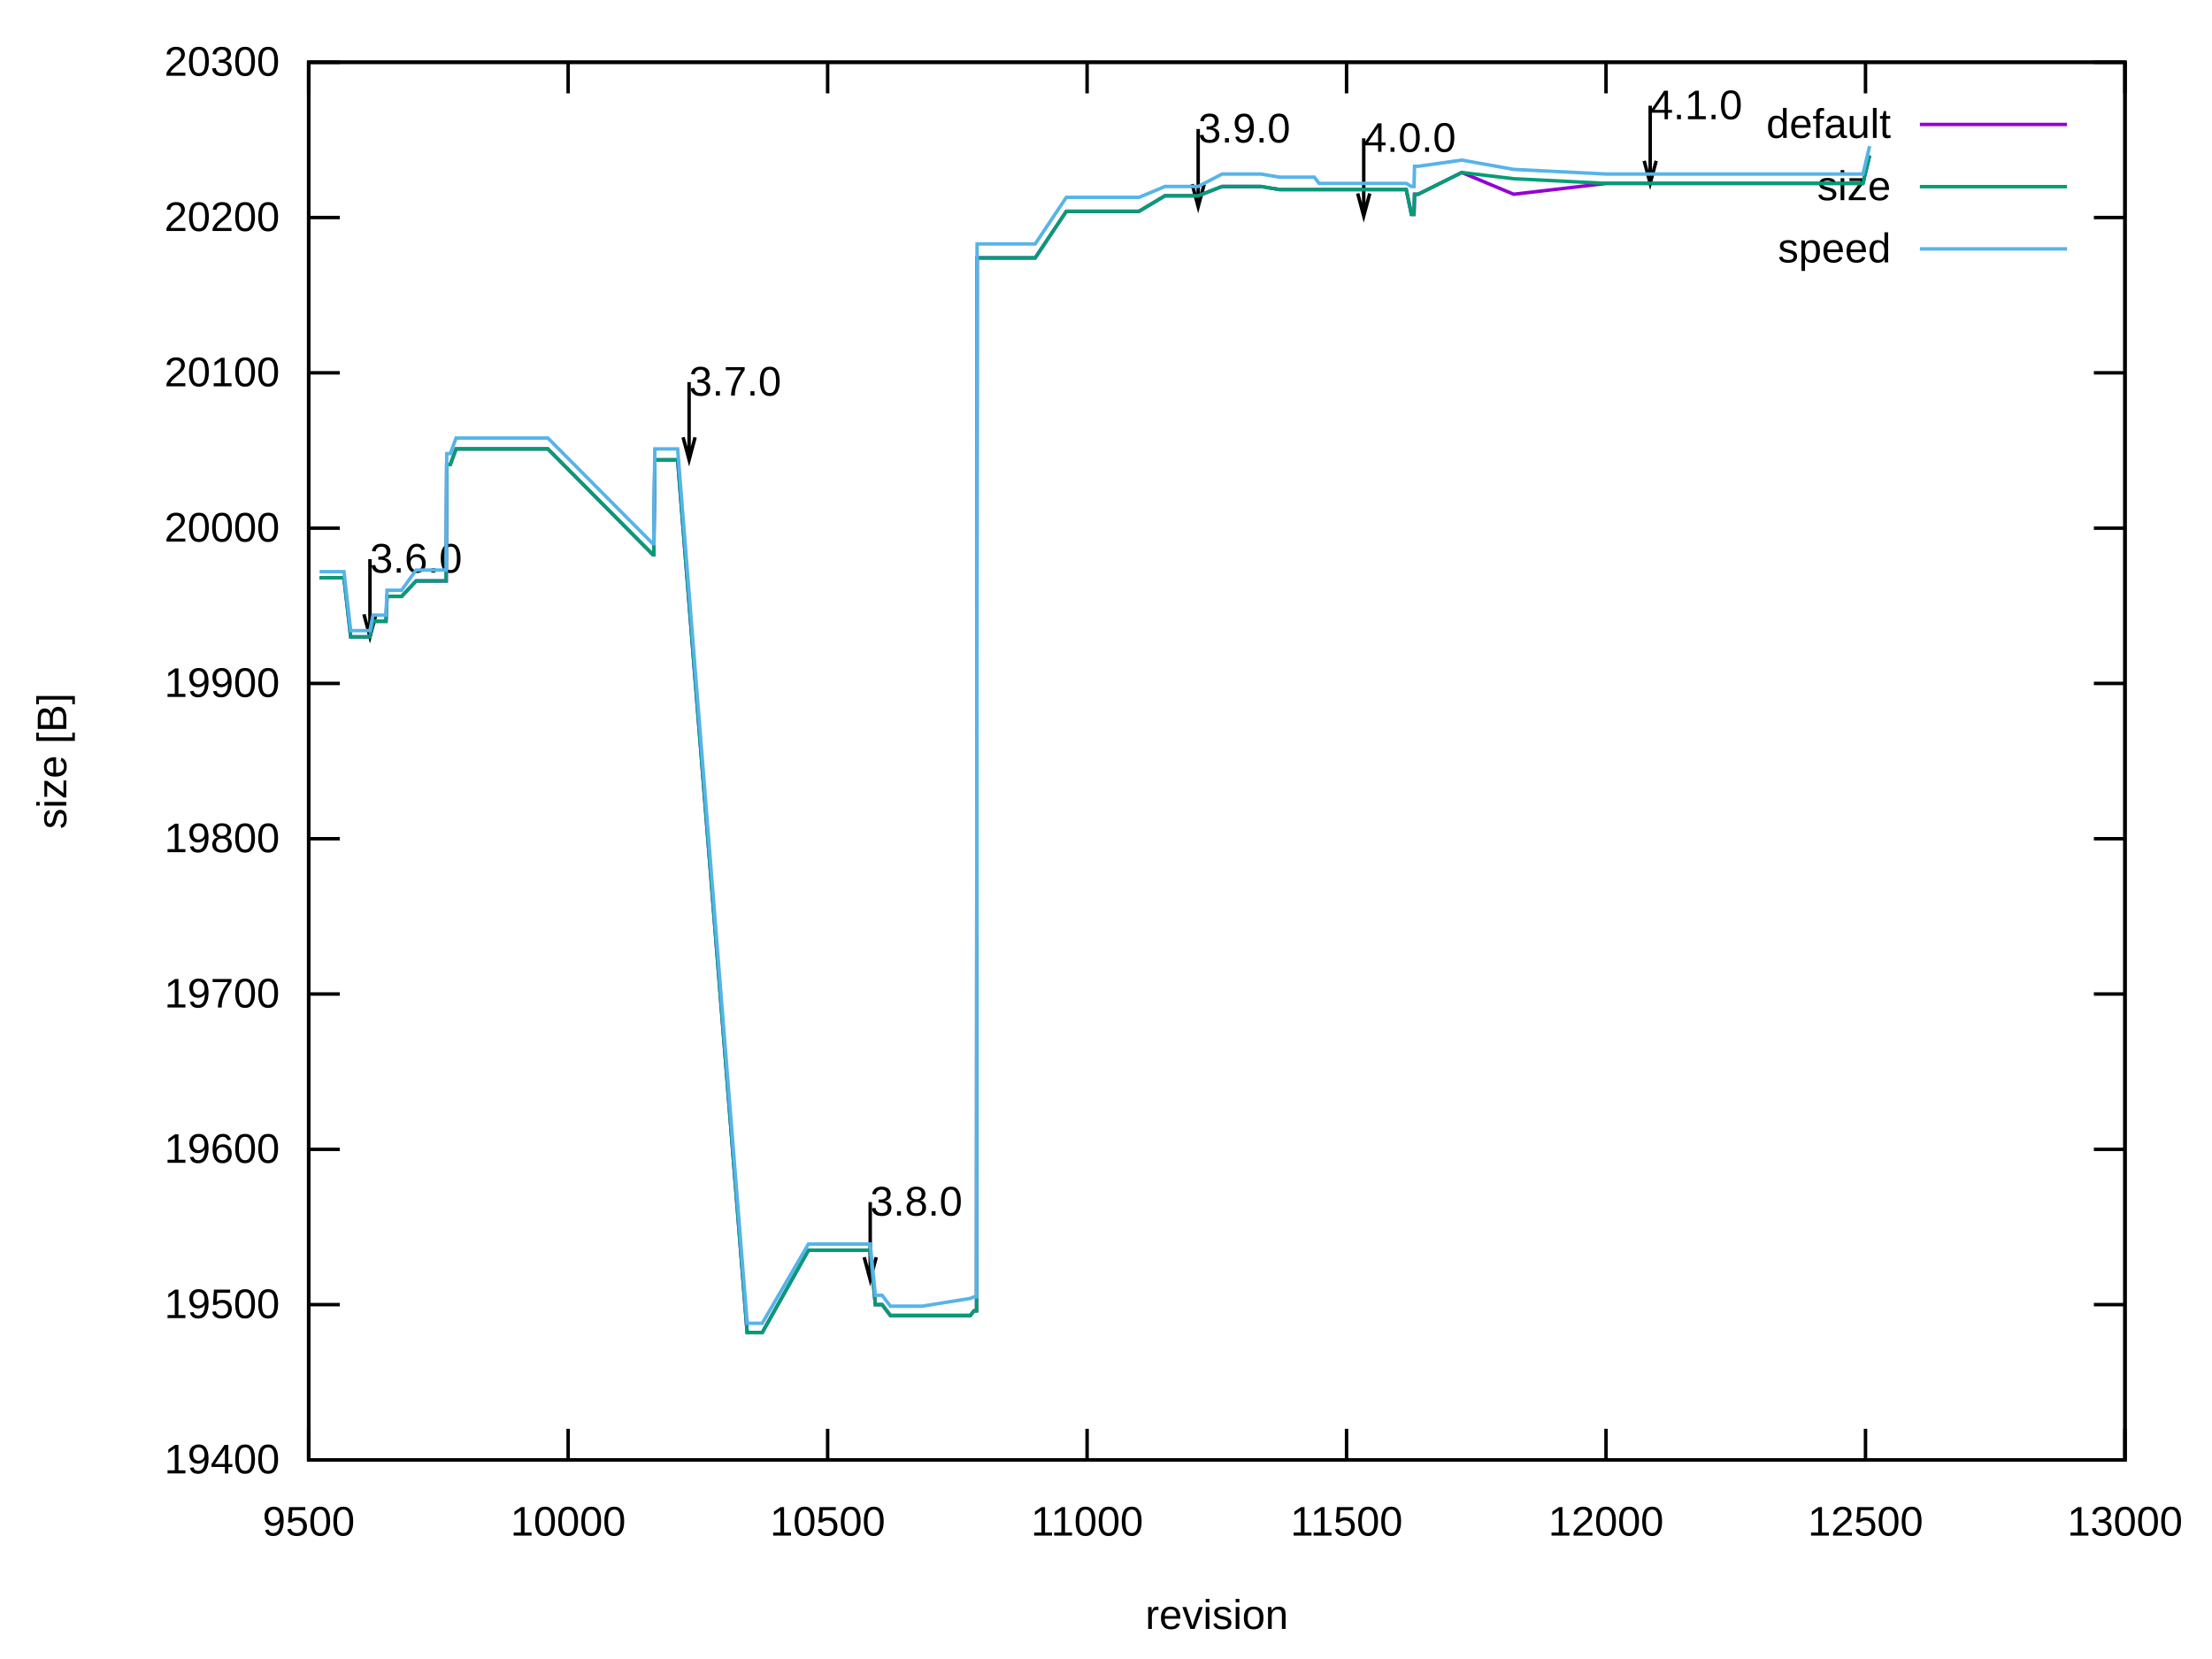
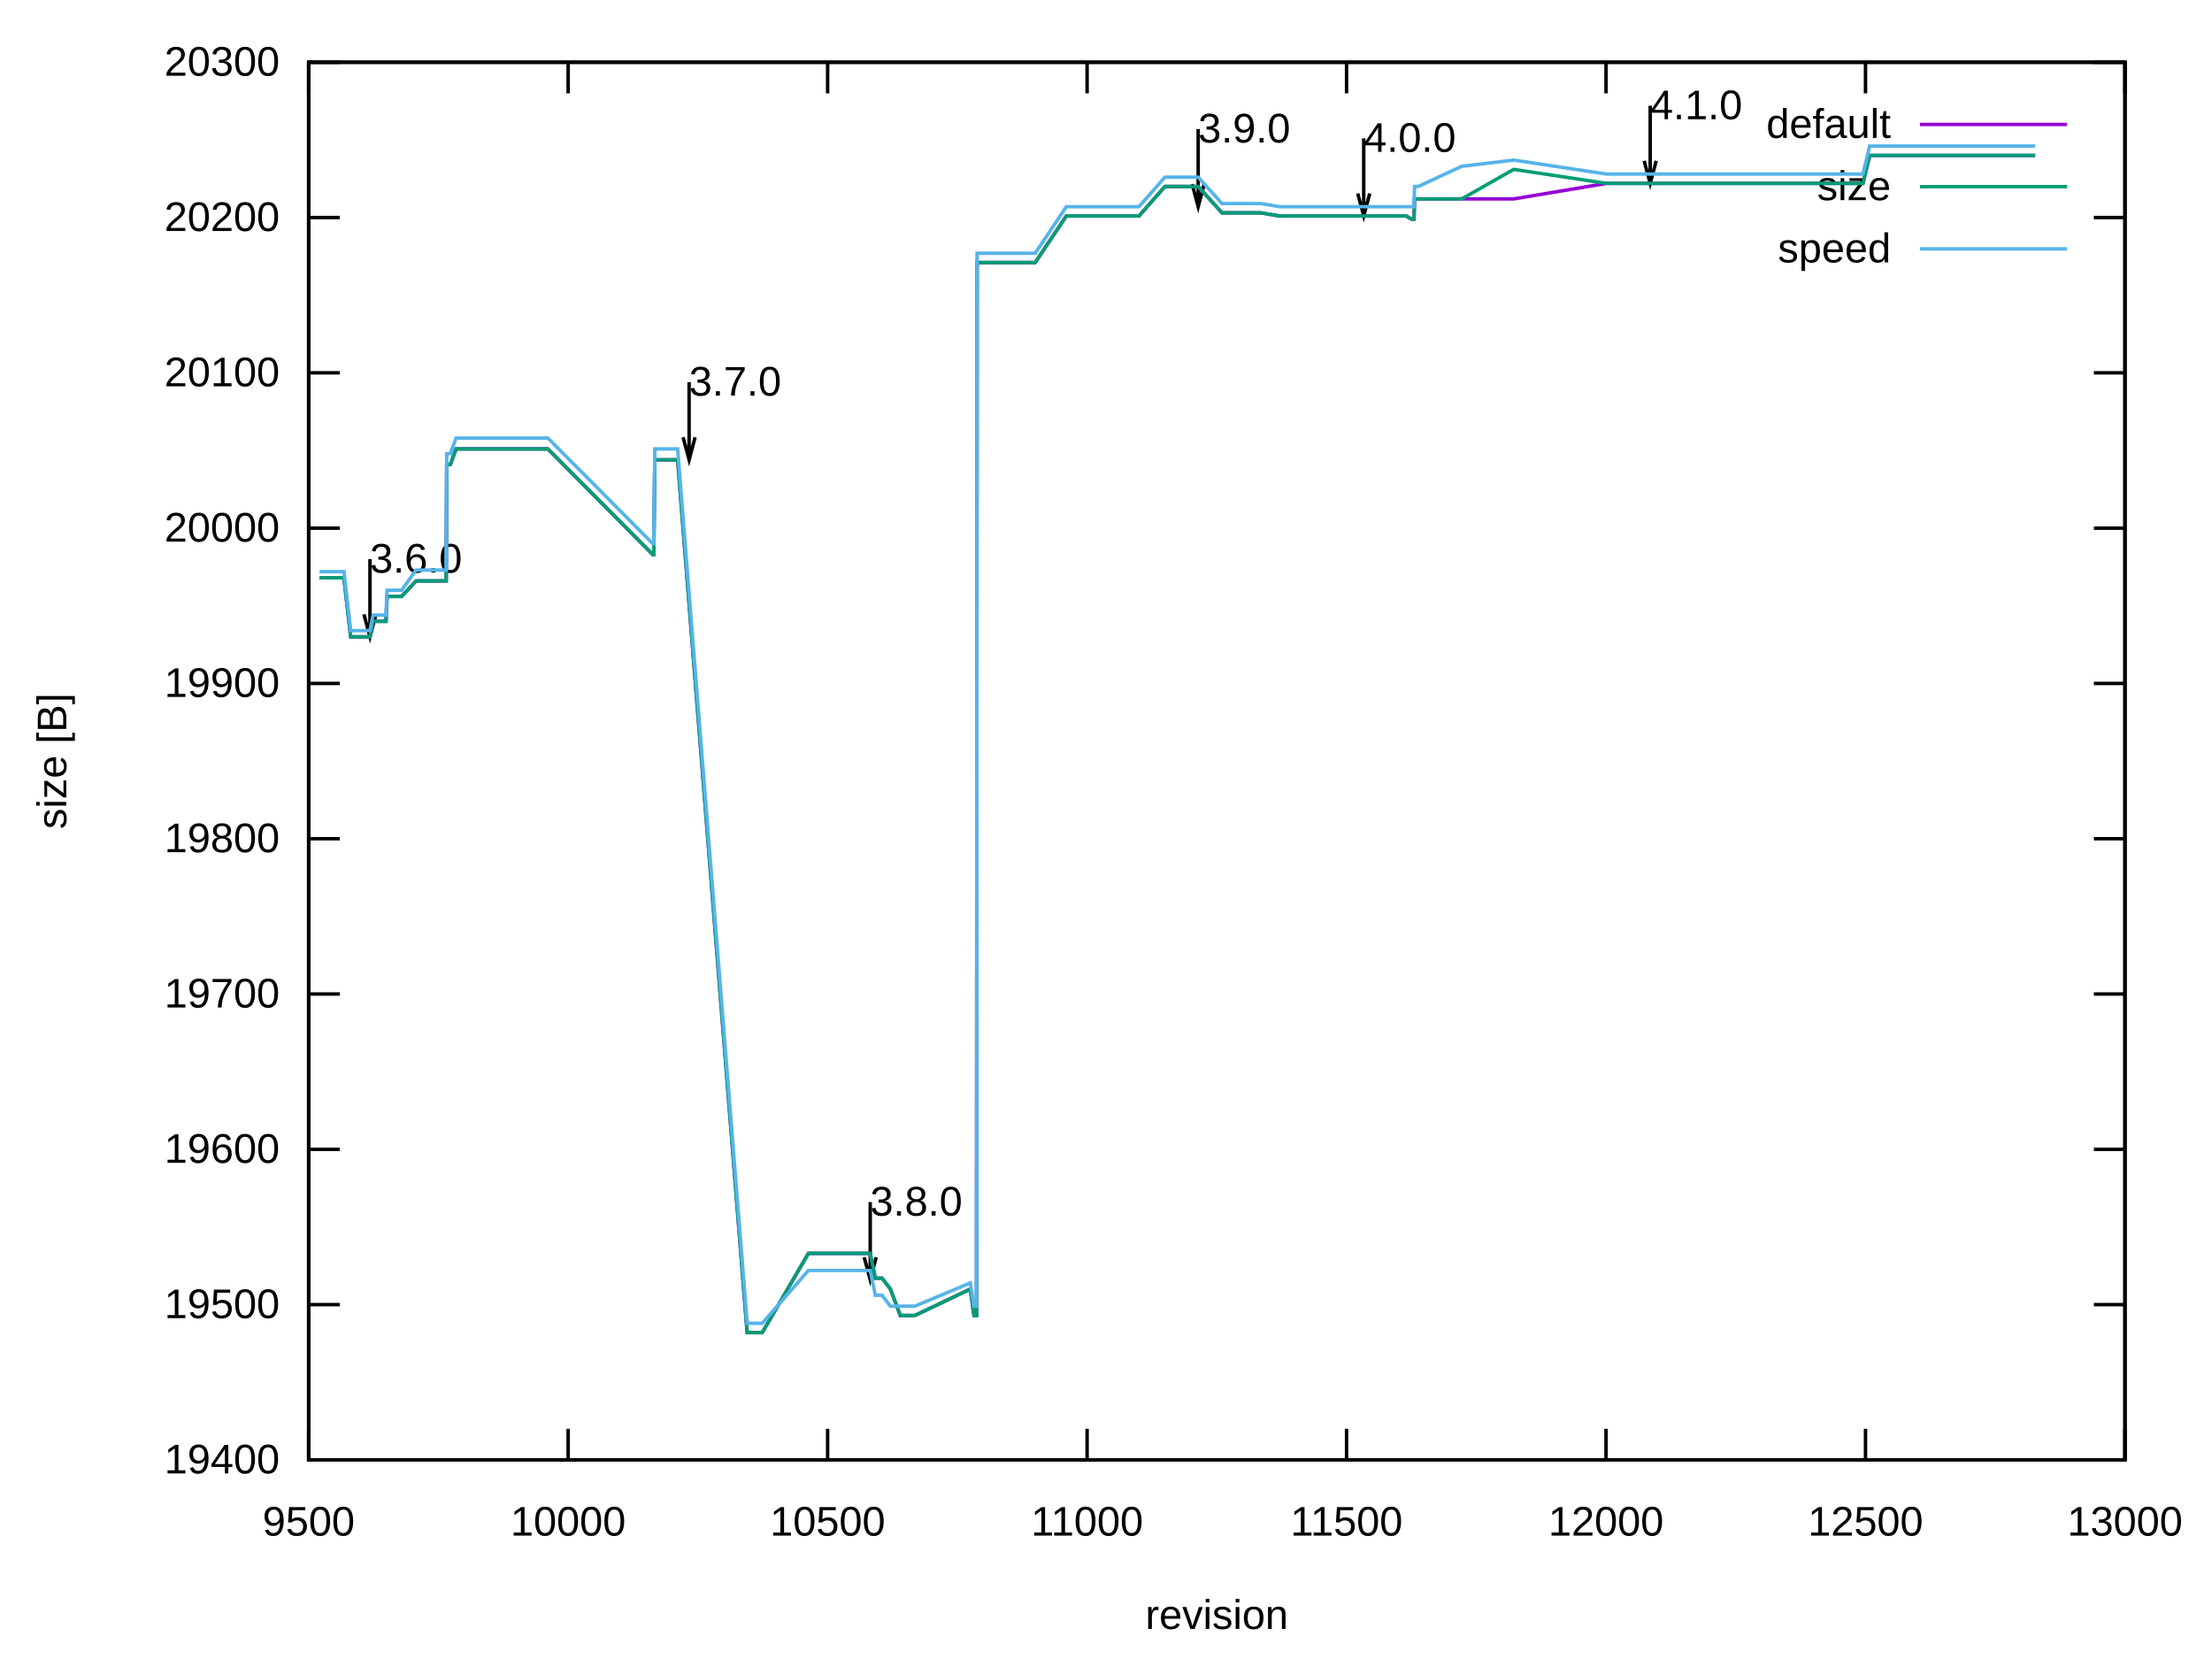
<svg xmlns="http://www.w3.org/2000/svg" xmlns:xlink="http://www.w3.org/1999/xlink" width="640" height="480" viewBox="0 0 640 480">
  <g id="gnuplot_canvas">
    <rect x="0" y="0" width="640" height="480" fill="none" />
    <defs>
      <circle id="gpDot" r="0.5" stroke-width="0.5" stroke="currentColor" />
      <path id="gpPt0" stroke-width="0.222" stroke="currentColor" d="M-1,0 h2 M0,-1 v2" />
      <path id="gpPt1" stroke-width="0.222" stroke="currentColor" d="M-1,-1 L1,1 M1,-1 L-1,1" />
      <path id="gpPt2" stroke-width="0.222" stroke="currentColor" d="M-1,0 L1,0 M0,-1 L0,1 M-1,-1 L1,1 M-1,1 L1,-1" />
      <rect id="gpPt3" stroke-width="0.222" stroke="currentColor" x="-1" y="-1" width="2" height="2" />
      <rect id="gpPt4" stroke-width="0.222" stroke="currentColor" fill="currentColor" x="-1" y="-1" width="2" height="2" />
      <circle id="gpPt5" stroke-width="0.222" stroke="currentColor" cx="0" cy="0" r="1" />
      <use xlink:href="#gpPt5" id="gpPt6" fill="currentColor" stroke="none" />
      <path id="gpPt7" stroke-width="0.222" stroke="currentColor" d="M0,-1.33 L-1.33,0.67 L1.33,0.67 z" />
      <use xlink:href="#gpPt7" id="gpPt8" fill="currentColor" stroke="none" />
      <use xlink:href="#gpPt7" id="gpPt9" stroke="currentColor" transform="rotate(180)" />
      <use xlink:href="#gpPt9" id="gpPt10" fill="currentColor" stroke="none" />
      <use xlink:href="#gpPt3" id="gpPt11" stroke="currentColor" transform="rotate(45)" />
      <use xlink:href="#gpPt11" id="gpPt12" fill="currentColor" stroke="none" />
      <path id="gpPt13" stroke-width="0.222" stroke="currentColor" d="M0,1.330 L1.265,0.411 L0.782,-1.067 L-0.782,-1.076 L-1.265,0.411 z" />
      <use xlink:href="#gpPt13" id="gpPt14" fill="currentColor" stroke="none" />
      <filter id="textbox" filterUnits="objectBoundingBox" x="0" y="0" height="1" width="1">
        <feFlood flood-color="white" flood-opacity="1" result="bgnd" />
        <feComposite in="SourceGraphic" in2="bgnd" operator="atop" />
      </filter>
      <filter id="greybox" filterUnits="objectBoundingBox" x="0" y="0" height="1" width="1">
        <feFlood flood-color="lightgrey" flood-opacity="1" result="grey" />
        <feComposite in="SourceGraphic" in2="grey" operator="atop" />
      </filter>
    </defs>
    <g fill="none" color="white" stroke="currentColor" stroke-width="1.00" stroke-linecap="butt" stroke-linejoin="miter">
</g>
    <g fill="none" color="black" stroke="currentColor" stroke-width="1.00" stroke-linecap="butt" stroke-linejoin="miter">
      <path stroke="black" d="M89.31,422.40 L98.31,422.40 M614.82,422.40 L605.82,422.40  " />
      <g transform="translate(80.92,426.30)" stroke="none" fill="black" font-family="Arial" font-size="12.00" text-anchor="end">
        <text>
          <tspan font-family="Arial"> 19400</tspan>
        </text>
      </g>
    </g>
    <g fill="none" color="black" stroke="currentColor" stroke-width="1.00" stroke-linecap="butt" stroke-linejoin="miter">
      <path stroke="black" d="M89.31,377.47 L98.31,377.47 M614.82,377.47 L605.82,377.47  " />
      <g transform="translate(80.92,381.37)" stroke="none" fill="black" font-family="Arial" font-size="12.00" text-anchor="end">
        <text>
          <tspan font-family="Arial"> 19500</tspan>
        </text>
      </g>
    </g>
    <g fill="none" color="black" stroke="currentColor" stroke-width="1.00" stroke-linecap="butt" stroke-linejoin="miter">
      <path stroke="black" d="M89.31,332.54 L98.31,332.54 M614.82,332.54 L605.82,332.54  " />
      <g transform="translate(80.92,336.44)" stroke="none" fill="black" font-family="Arial" font-size="12.00" text-anchor="end">
        <text>
          <tspan font-family="Arial"> 19600</tspan>
        </text>
      </g>
    </g>
    <g fill="none" color="black" stroke="currentColor" stroke-width="1.00" stroke-linecap="butt" stroke-linejoin="miter">
      <path stroke="black" d="M89.31,287.60 L98.31,287.60 M614.82,287.60 L605.82,287.60  " />
      <g transform="translate(80.92,291.50)" stroke="none" fill="black" font-family="Arial" font-size="12.00" text-anchor="end">
        <text>
          <tspan font-family="Arial"> 19700</tspan>
        </text>
      </g>
    </g>
    <g fill="none" color="black" stroke="currentColor" stroke-width="1.00" stroke-linecap="butt" stroke-linejoin="miter">
      <path stroke="black" d="M89.31,242.67 L98.31,242.67 M614.82,242.67 L605.82,242.67  " />
      <g transform="translate(80.92,246.57)" stroke="none" fill="black" font-family="Arial" font-size="12.00" text-anchor="end">
        <text>
          <tspan font-family="Arial"> 19800</tspan>
        </text>
      </g>
    </g>
    <g fill="none" color="black" stroke="currentColor" stroke-width="1.00" stroke-linecap="butt" stroke-linejoin="miter">
      <path stroke="black" d="M89.31,197.74 L98.31,197.74 M614.82,197.74 L605.82,197.74  " />
      <g transform="translate(80.92,201.64)" stroke="none" fill="black" font-family="Arial" font-size="12.00" text-anchor="end">
        <text>
          <tspan font-family="Arial"> 19900</tspan>
        </text>
      </g>
    </g>
    <g fill="none" color="black" stroke="currentColor" stroke-width="1.00" stroke-linecap="butt" stroke-linejoin="miter">
      <path stroke="black" d="M89.31,152.81 L98.31,152.81 M614.82,152.81 L605.82,152.81  " />
      <g transform="translate(80.92,156.71)" stroke="none" fill="black" font-family="Arial" font-size="12.00" text-anchor="end">
        <text>
          <tspan font-family="Arial"> 20000</tspan>
        </text>
      </g>
    </g>
    <g fill="none" color="black" stroke="currentColor" stroke-width="1.00" stroke-linecap="butt" stroke-linejoin="miter">
      <path stroke="black" d="M89.31,107.87 L98.31,107.87 M614.82,107.87 L605.82,107.87  " />
      <g transform="translate(80.92,111.77)" stroke="none" fill="black" font-family="Arial" font-size="12.00" text-anchor="end">
        <text>
          <tspan font-family="Arial"> 20100</tspan>
        </text>
      </g>
    </g>
    <g fill="none" color="black" stroke="currentColor" stroke-width="1.00" stroke-linecap="butt" stroke-linejoin="miter">
      <path stroke="black" d="M89.31,62.94 L98.31,62.94 M614.82,62.94 L605.82,62.94  " />
      <g transform="translate(80.92,66.84)" stroke="none" fill="black" font-family="Arial" font-size="12.00" text-anchor="end">
        <text>
          <tspan font-family="Arial"> 20200</tspan>
        </text>
      </g>
    </g>
    <g fill="none" color="black" stroke="currentColor" stroke-width="1.00" stroke-linecap="butt" stroke-linejoin="miter">
      <path stroke="black" d="M89.31,18.01 L98.31,18.01 M614.82,18.01 L605.82,18.01  " />
      <g transform="translate(80.92,21.91)" stroke="none" fill="black" font-family="Arial" font-size="12.00" text-anchor="end">
        <text>
          <tspan font-family="Arial"> 20300</tspan>
        </text>
      </g>
    </g>
    <g fill="none" color="black" stroke="currentColor" stroke-width="1.00" stroke-linecap="butt" stroke-linejoin="miter">
      <path stroke="black" d="M89.31,422.40 L89.31,413.40 M89.31,18.01 L89.31,27.01  " />
      <g transform="translate(89.31,444.30)" stroke="none" fill="black" font-family="Arial" font-size="12.00" text-anchor="middle">
        <text>
          <tspan font-family="Arial"> 9500</tspan>
        </text>
      </g>
    </g>
    <g fill="none" color="black" stroke="currentColor" stroke-width="1.00" stroke-linecap="butt" stroke-linejoin="miter">
      <path stroke="black" d="M164.38,422.40 L164.38,413.40 M164.38,18.01 L164.38,27.01  " />
      <g transform="translate(164.38,444.30)" stroke="none" fill="black" font-family="Arial" font-size="12.00" text-anchor="middle">
        <text>
          <tspan font-family="Arial"> 10000</tspan>
        </text>
      </g>
    </g>
    <g fill="none" color="black" stroke="currentColor" stroke-width="1.00" stroke-linecap="butt" stroke-linejoin="miter">
      <path stroke="black" d="M239.46,422.40 L239.46,413.40 M239.46,18.01 L239.46,27.01  " />
      <g transform="translate(239.46,444.30)" stroke="none" fill="black" font-family="Arial" font-size="12.00" text-anchor="middle">
        <text>
          <tspan font-family="Arial"> 10500</tspan>
        </text>
      </g>
    </g>
    <g fill="none" color="black" stroke="currentColor" stroke-width="1.00" stroke-linecap="butt" stroke-linejoin="miter">
      <path stroke="black" d="M314.53,422.40 L314.53,413.40 M314.53,18.01 L314.53,27.01  " />
      <g transform="translate(314.53,444.30)" stroke="none" fill="black" font-family="Arial" font-size="12.00" text-anchor="middle">
        <text>
          <tspan font-family="Arial"> 11000</tspan>
        </text>
      </g>
    </g>
    <g fill="none" color="black" stroke="currentColor" stroke-width="1.00" stroke-linecap="butt" stroke-linejoin="miter">
      <path stroke="black" d="M389.60,422.40 L389.60,413.40 M389.60,18.01 L389.60,27.01  " />
      <g transform="translate(389.60,444.30)" stroke="none" fill="black" font-family="Arial" font-size="12.00" text-anchor="middle">
        <text>
          <tspan font-family="Arial"> 11500</tspan>
        </text>
      </g>
    </g>
    <g fill="none" color="black" stroke="currentColor" stroke-width="1.00" stroke-linecap="butt" stroke-linejoin="miter">
      <path stroke="black" d="M464.67,422.40 L464.67,413.40 M464.67,18.01 L464.67,27.01  " />
      <g transform="translate(464.67,444.30)" stroke="none" fill="black" font-family="Arial" font-size="12.00" text-anchor="middle">
        <text>
          <tspan font-family="Arial"> 12000</tspan>
        </text>
      </g>
    </g>
    <g fill="none" color="black" stroke="currentColor" stroke-width="1.00" stroke-linecap="butt" stroke-linejoin="miter">
      <path stroke="black" d="M539.75,422.40 L539.75,413.40 M539.75,18.01 L539.75,27.01  " />
      <g transform="translate(539.75,444.30)" stroke="none" fill="black" font-family="Arial" font-size="12.00" text-anchor="middle">
        <text>
          <tspan font-family="Arial"> 12500</tspan>
        </text>
      </g>
    </g>
    <g fill="none" color="black" stroke="currentColor" stroke-width="1.00" stroke-linecap="butt" stroke-linejoin="miter">
      <path stroke="black" d="M614.82,422.40 L614.82,413.40 M614.82,18.01 L614.82,27.01  " />
      <g transform="translate(614.82,444.30)" stroke="none" fill="black" font-family="Arial" font-size="12.00" text-anchor="middle">
        <text>
          <tspan font-family="Arial"> 13000</tspan>
        </text>
      </g>
    </g>
    <g fill="none" color="black" stroke="currentColor" stroke-width="1.00" stroke-linecap="butt" stroke-linejoin="miter">
</g>
    <g fill="none" color="black" stroke="currentColor" stroke-width="1.00" stroke-linecap="butt" stroke-linejoin="miter">
      <path stroke="black" d="M89.31,18.01 L89.31,422.40 L614.82,422.40 L614.82,18.01 L89.31,18.01 Z  " />
      <g transform="translate(107.03,165.69)" stroke="none" fill="black" font-family="Arial" font-size="12.00" text-anchor="start">
        <text>
          <tspan font-family="Arial">3.6.0</tspan>
        </text>
      </g>
      <g transform="translate(199.37,114.47)" stroke="none" fill="black" font-family="Arial" font-size="12.00" text-anchor="start">
        <text>
          <tspan font-family="Arial">3.7.0</tspan>
        </text>
      </g>
      <g transform="translate(251.77,351.71)" stroke="none" fill="black" font-family="Arial" font-size="12.00" text-anchor="start">
        <text>
          <tspan font-family="Arial">3.8.0</tspan>
        </text>
      </g>
      <g transform="translate(346.66,41.23)" stroke="none" fill="black" font-family="Arial" font-size="12.00" text-anchor="start">
        <text>
          <tspan font-family="Arial">3.9.0</tspan>
        </text>
      </g>
      <g transform="translate(394.56,43.93)" stroke="none" fill="black" font-family="Arial" font-size="12.00" text-anchor="start">
        <text>
          <tspan font-family="Arial">4.0.0</tspan>
        </text>
      </g>
      <g transform="translate(477.44,34.49)" stroke="none" fill="black" font-family="Arial" font-size="12.00" text-anchor="start">
        <text>
          <tspan font-family="Arial">4.1.0</tspan>
        </text>
      </g>
      <path stroke="black" d="M105.30,177.74 L107.04,184.25 L108.78,177.74 M107.04,161.78 L107.04,184.25 M197.64,126.52 L199.38,133.03 L201.12,126.52   M199.38,110.56 L199.38,133.03 M250.04,363.76 L251.78,370.27 L253.52,363.76 M251.78,347.80 L251.78,370.27 M344.93,53.28   L346.67,59.79 L348.41,53.28 M346.67,37.32 L346.67,59.79 M392.83,55.98 L394.57,62.48 L396.31,55.98 M394.57,40.02   L394.57,62.48 M475.71,46.54 L477.45,53.05 L479.19,46.54 M477.45,30.58 L477.45,53.05  " />
    </g>
    <g fill="none" color="black" stroke="currentColor" stroke-width="1.00" stroke-linecap="butt" stroke-linejoin="miter">
      <g transform="translate(19.18,220.21) rotate(270)" stroke="none" fill="black" font-family="Arial" font-size="12.00" text-anchor="middle">
        <text>
          <tspan font-family="Arial">size [B]</tspan>
        </text>
      </g>
    </g>
    <g fill="none" color="black" stroke="currentColor" stroke-width="1.00" stroke-linecap="butt" stroke-linejoin="miter">
      <g transform="translate(352.06,471.30)" stroke="none" fill="black" font-family="Arial" font-size="12.00" text-anchor="middle">
        <text>
          <tspan font-family="Arial">revision</tspan>
        </text>
      </g>
    </g>
    <g fill="none" color="black" stroke="currentColor" stroke-width="1.00" stroke-linecap="butt" stroke-linejoin="miter">
</g>
    <g id="gnuplot_plot_1">
      <g fill="none" color="black" stroke="currentColor" stroke-width="1.00" stroke-linecap="butt" stroke-linejoin="miter">
        <g transform="translate(547.09,39.91)" stroke="none" fill="black" font-family="Arial" font-size="12.00" text-anchor="end">
          <text>
            <tspan font-family="Arial">default</tspan>
          </text>
        </g>
      </g>
      <g fill="none" color="black" stroke="currentColor" stroke-width="1.00" stroke-linecap="butt" stroke-linejoin="miter">
-         <path stroke="rgb(148,   0, 211)" d="M555.48,36.01 L598.04,36.01 M92.46,167.18 L95.32,167.18 L96.82,167.18 L99.52,167.18 L101.47,184.26 L102.67,184.26   L103.72,184.26 L104.47,184.26 L104.62,184.26 L104.78,184.26 L104.93,184.26 L107.03,184.26 L107.93,179.77 L109.13,179.77   L109.58,179.77 L109.73,179.77 L109.88,179.77 L110.03,179.77 L110.33,179.77 L111.08,179.77 L111.23,179.77 L111.68,179.77   L111.98,172.58 L112.28,172.58 L112.43,172.58 L113.18,172.58 L113.63,172.58 L113.93,172.58 L114.08,172.58 L114.23,172.58   L116.19,172.58 L120.39,168.08 L123.84,168.08 L125.34,168.08 L126.40,168.08 L127.00,168.08 L128.50,168.08 L128.95,168.08   L129.10,168.08 L129.25,134.38 L129.40,134.38 L130.30,134.38 L131.95,129.89 L132.85,129.89 L133.00,129.89 L133.30,129.89   L133.90,129.89 L134.80,129.89 L135.40,129.89 L135.55,129.89 L136.61,129.89 L137.06,129.89 L137.21,129.89 L137.36,129.89   L138.86,129.89 L139.16,129.89 L139.76,129.89 L146.22,129.89 L156.73,129.89 L157.33,129.89 L157.63,129.89 L157.78,129.89   L158.53,129.89 L188.86,160.45 L189.16,160.45 L189.46,133.04 L190.51,133.04 L191.56,133.04 L191.71,133.04 L192.16,133.04   L193.21,133.04 L195.76,133.04 L196.06,133.04 L216.18,385.56 L216.78,385.56 L216.93,385.56 L219.34,385.56 L219.49,385.56   L220.54,385.56 L233.90,361.74 L238.70,361.74 L240.96,361.74 L245.46,361.74 L248.16,361.74 L251.77,361.74 L253.27,377.47   L254.62,377.47 L255.22,377.47 L257.62,380.61 L260.48,380.61 L261.23,380.61 L262.88,380.61 L263.48,380.61 L264.68,380.61   L266.78,380.61 L280.75,380.61 L281.80,379.27 L282.40,379.27 L282.55,379.27 L282.70,74.62 L283.00,74.62 L284.50,74.62   L299.51,74.62 L308.52,61.14 L310.62,61.14 L327.59,61.14 L329.54,61.14 L337.05,56.65 L346.66,56.65 L353.57,53.96   L364.08,53.96 L364.83,53.96 L370.23,54.85 L379.84,54.85 L380.29,54.85 L381.64,54.85 L390.65,54.85 L390.95,54.85   L394.56,54.85 L402.51,54.85 L406.72,54.85 L406.87,54.85 L408.37,62.04 L409.12,62.04 L409.27,56.20 L410.17,56.20   L410.32,56.20 L422.93,49.91 L437.95,56.20 L464.82,53.06 L473.08,53.06 L477.44,53.06 L479.39,53.06 L479.69,53.06   L479.99,53.06 L480.59,53.06 L481.04,53.06 L481.79,53.06 L482.84,53.06 L486.60,53.06 L488.55,53.06 L490.50,53.06   L496.36,53.06 L499.21,53.06 L501.31,53.06 L503.41,53.06 L504.91,53.06 L509.72,53.06 L523.53,53.06 L526.98,53.06   L529.24,53.06 L532.24,53.06 L534.34,53.06 L537.95,53.06 L539.00,53.06 L540.95,44.97  " />
+         <path stroke="rgb(148,   0, 211)" d="M555.48,36.01 L598.04,36.01 M92.46,167.18 L95.32,167.18 L96.82,167.18 L99.52,167.18 L101.47,184.26 L102.67,184.26   L103.72,184.26 L104.47,184.26 L104.62,184.26 L104.78,184.26 L104.93,184.26 L107.03,184.26 L107.93,179.77 L109.13,179.77   L109.58,179.77 L109.73,179.77 L109.88,179.77 L110.03,179.77 L110.33,179.77 L111.08,179.77 L111.23,179.77 L111.68,179.77   L111.98,172.58 L112.28,172.58 L112.43,172.58 L113.18,172.58 L113.63,172.58 L113.93,172.58 L114.08,172.58 L114.23,172.58   L116.19,172.58 L120.39,168.08 L123.84,168.08 L125.34,168.08 L126.40,168.08 L127.00,168.08 L128.50,168.08 L128.95,168.08   L129.10,168.08 L129.25,134.38 L129.40,134.38 L130.30,134.38 L131.95,129.89 L132.85,129.89 L133.00,129.89 L133.30,129.89   L133.90,129.89 L134.80,129.89 L135.40,129.89 L135.55,129.89 L136.61,129.89 L137.06,129.89 L137.21,129.89 L137.36,129.89   L138.86,129.89 L139.16,129.89 L139.76,129.89 L146.22,129.89 L156.73,129.89 L157.33,129.89 L157.63,129.89 L157.78,129.89   L158.53,129.89 L188.86,160.45 L189.16,160.45 L189.46,133.04 L190.51,133.04 L191.56,133.04 L191.71,133.04 L192.16,133.04   L193.21,133.04 L195.76,133.04 L196.06,133.04 L216.18,385.56 L216.78,385.56 L216.93,385.56 L219.34,385.56 L219.49,385.56   L220.54,385.56 L233.90,362.64 L238.70,362.64 L240.96,362.64 L245.46,362.64 L248.16,362.64 L251.77,362.64 L253.27,369.83   L254.62,369.83 L255.22,369.83 L257.62,372.97 L260.48,380.61 L261.23,380.61 L262.88,380.61 L263.48,380.61 L264.68,380.61   L280.75,372.97 L281.80,380.61 L282.40,380.61 L282.55,380.61 L282.70,75.97 L283.00,75.97 L284.50,75.97 L299.51,75.97   L308.52,62.49 L310.62,62.49 L327.59,62.49 L329.54,62.49 L337.05,53.96 L346.66,53.96 L353.57,61.59 L364.08,61.59   L364.83,61.59 L370.23,62.49 L379.84,62.49 L380.29,62.49 L381.64,62.49 L390.65,62.49 L390.95,62.49 L394.56,62.49   L402.51,62.49 L406.72,62.49 L406.87,62.49 L408.37,63.39 L409.12,63.39 L409.27,57.55 L410.17,57.55 L410.32,57.55   L422.93,57.55 L437.95,57.55 L464.82,53.06 L473.08,53.06 L477.44,53.06 L479.39,53.06 L479.69,53.06 L479.99,53.06   L480.59,53.06 L481.04,53.06 L481.79,53.06 L523.53,53.06 L526.98,53.06 L529.24,53.06 L532.24,53.06 L534.34,53.06   L537.95,53.06 L539.00,53.06 L540.95,44.97 L561.07,44.97 L565.72,44.97 L568.12,44.97 L568.58,44.97 L576.68,44.97   L582.39,44.97 L584.04,44.97 L588.84,44.97  " />
      </g>
    </g>
    <g id="gnuplot_plot_2">
      <g fill="none" color="black" stroke="currentColor" stroke-width="1.00" stroke-linecap="butt" stroke-linejoin="miter">
        <g transform="translate(547.09,57.91)" stroke="none" fill="black" font-family="Arial" font-size="12.00" text-anchor="end">
          <text>
            <tspan font-family="Arial">size</tspan>
          </text>
        </g>
      </g>
      <g fill="none" color="black" stroke="currentColor" stroke-width="1.00" stroke-linecap="butt" stroke-linejoin="miter">
-         <path stroke="rgb(  0, 158, 115)" d="M555.48,54.01 L598.04,54.01 M92.46,167.18 L95.32,167.18 L96.82,167.18 L99.52,167.18 L101.47,184.26 L102.67,184.26   L103.72,184.26 L104.47,184.26 L104.62,184.26 L104.78,184.26 L104.93,184.26 L107.03,184.26 L107.93,179.77 L109.13,179.77   L109.58,179.77 L109.73,179.77 L109.88,179.77 L110.03,179.77 L110.33,179.77 L111.08,179.77 L111.23,179.77 L111.68,179.77   L111.98,172.58 L112.28,172.58 L112.43,172.58 L113.18,172.58 L113.63,172.58 L113.93,172.58 L114.08,172.58 L114.23,172.58   L116.19,172.58 L120.39,168.08 L123.84,168.08 L125.34,168.08 L126.40,168.08 L127.00,168.08 L128.50,168.08 L128.95,168.08   L129.10,168.08 L129.25,134.38 L129.40,134.38 L130.30,134.38 L131.95,129.89 L132.85,129.89 L133.00,129.89 L133.30,129.89   L133.90,129.89 L134.80,129.89 L135.40,129.89 L135.55,129.89 L136.61,129.89 L137.06,129.89 L137.21,129.89 L137.36,129.89   L138.86,129.89 L139.16,129.89 L139.76,129.89 L146.22,129.89 L156.73,129.89 L157.33,129.89 L157.63,129.89 L157.78,129.89   L158.53,129.89 L188.86,160.45 L189.16,160.45 L189.46,133.04 L190.51,133.04 L191.56,133.04 L191.71,133.04 L192.16,133.04   L193.21,133.04 L195.76,133.04 L196.06,133.04 L216.18,385.56 L216.78,385.56 L216.93,385.56 L219.34,385.56 L219.49,385.56   L220.54,385.56 L233.90,361.74 L238.70,361.74 L240.96,361.74 L245.46,361.74 L248.16,361.74 L251.77,361.74 L253.27,377.47   L254.62,377.47 L255.22,377.47 L257.62,380.61 L260.48,380.61 L261.23,380.61 L262.88,380.61 L263.48,380.61 L264.68,380.61   L266.78,380.61 L280.75,380.61 L281.80,379.27 L282.40,379.27 L282.55,379.27 L282.70,74.62 L283.00,74.62 L284.50,74.62   L299.51,74.62 L308.52,61.14 L310.62,61.14 L327.59,61.14 L329.54,61.14 L337.05,56.65 L346.66,56.65 L353.57,53.96   L364.08,53.96 L364.83,53.96 L370.23,54.85 L379.84,54.85 L380.29,54.85 L381.64,54.85 L390.65,54.85 L390.95,54.85   L394.56,54.85 L402.51,54.85 L406.72,54.85 L406.87,54.85 L408.37,62.04 L409.12,62.04 L409.27,56.20 L410.17,56.20   L410.32,56.20 L422.93,49.91 L437.95,51.71 L464.82,53.06 L473.08,53.06 L477.44,53.06 L479.39,53.06 L479.69,53.06   L479.99,53.06 L480.59,53.06 L481.04,53.06 L481.79,53.06 L482.84,53.06 L486.60,53.06 L488.55,53.06 L490.50,53.06   L496.36,53.06 L499.21,53.06 L501.31,53.06 L503.41,53.06 L504.91,53.06 L509.72,53.06 L523.53,53.06 L526.98,53.06   L529.24,53.06 L532.24,53.06 L534.34,53.06 L537.95,53.06 L539.00,53.06 L540.95,44.97  " />
+         <path stroke="rgb(  0, 158, 115)" d="M555.48,54.01 L598.04,54.01 M92.46,167.18 L95.32,167.18 L96.82,167.18 L99.52,167.18 L101.47,184.26 L102.67,184.26   L103.72,184.26 L104.47,184.26 L104.62,184.26 L104.78,184.26 L104.93,184.26 L107.03,184.26 L107.93,179.77 L109.13,179.77   L109.58,179.77 L109.73,179.77 L109.88,179.77 L110.03,179.77 L110.33,179.77 L111.08,179.77 L111.23,179.77 L111.68,179.77   L111.98,172.58 L112.28,172.58 L112.43,172.58 L113.18,172.58 L113.63,172.58 L113.93,172.58 L114.08,172.58 L114.23,172.58   L116.19,172.58 L120.39,168.08 L123.84,168.08 L125.34,168.08 L126.40,168.08 L127.00,168.08 L128.50,168.08 L128.95,168.08   L129.10,168.08 L129.25,134.38 L129.40,134.38 L130.30,134.38 L131.95,129.89 L132.85,129.89 L133.00,129.89 L133.30,129.89   L133.90,129.89 L134.80,129.89 L135.40,129.89 L135.55,129.89 L136.61,129.89 L137.06,129.89 L137.21,129.89 L137.36,129.89   L138.86,129.89 L139.16,129.89 L139.76,129.89 L146.22,129.89 L156.73,129.89 L157.33,129.89 L157.63,129.89 L157.78,129.89   L158.53,129.89 L188.86,160.45 L189.16,160.45 L189.46,133.04 L190.51,133.04 L191.56,133.04 L191.71,133.04 L192.16,133.04   L193.21,133.04 L195.76,133.04 L196.06,133.04 L216.18,385.56 L216.78,385.56 L216.93,385.56 L219.34,385.56 L219.49,385.56   L220.54,385.56 L233.90,362.64 L238.70,362.64 L240.96,362.64 L245.46,362.64 L248.16,362.64 L251.77,362.64 L253.27,369.83   L254.62,369.83 L255.22,369.83 L257.62,372.97 L260.48,380.61 L261.23,380.61 L262.88,380.61 L263.48,380.61 L264.68,380.61   L280.75,372.97 L281.80,380.61 L282.40,380.61 L282.55,380.61 L282.70,75.97 L283.00,75.97 L284.50,75.97 L299.51,75.97   L308.52,62.49 L310.62,62.49 L327.59,62.49 L329.54,62.49 L337.05,53.96 L346.66,53.96 L353.57,61.59 L364.08,61.59   L364.83,61.59 L370.23,62.49 L379.84,62.49 L380.29,62.49 L381.64,62.49 L390.65,62.49 L390.95,62.49 L394.56,62.49   L402.51,62.49 L406.72,62.49 L406.87,62.49 L408.37,63.39 L409.12,63.39 L409.27,57.55 L410.17,57.55 L410.32,57.55   L422.93,57.55 L437.95,49.01 L464.82,53.06 L473.08,53.06 L477.44,53.06 L479.39,53.06 L479.69,53.06 L479.99,53.06   L480.59,53.06 L481.04,53.06 L481.79,53.06 L523.53,53.06 L526.98,53.06 L529.24,53.06 L532.24,53.06 L534.34,53.06   L537.95,53.06 L539.00,53.06 L540.95,44.97 L561.07,44.97 L565.72,44.97 L568.12,44.97 L568.58,44.97 L576.68,44.97   L582.39,44.97 L584.04,44.97 L588.84,44.97  " />
      </g>
    </g>
    <g id="gnuplot_plot_3">
      <g fill="none" color="black" stroke="currentColor" stroke-width="1.00" stroke-linecap="butt" stroke-linejoin="miter">
        <g transform="translate(547.09,75.91)" stroke="none" fill="black" font-family="Arial" font-size="12.00" text-anchor="end">
          <text>
            <tspan font-family="Arial">speed</tspan>
          </text>
        </g>
      </g>
      <g fill="none" color="black" stroke="currentColor" stroke-width="1.00" stroke-linecap="butt" stroke-linejoin="miter">
-         <path stroke="rgb( 86, 180, 233)" d="M555.48,72.01 L598.04,72.01 M92.46,165.39 L95.32,165.39 L96.82,165.39 L99.52,165.39 L101.47,182.46 L102.67,182.46   L103.72,182.46 L104.47,182.46 L104.62,182.46 L104.78,182.46 L104.93,182.46 L107.03,182.46 L107.93,177.97 L109.13,177.97   L109.58,177.97 L109.73,177.97 L109.88,177.97 L110.03,177.97 L110.33,177.97 L111.08,177.97 L111.23,177.97 L111.68,177.97   L111.98,170.78 L112.28,170.78 L112.43,170.78 L113.18,170.78 L113.63,170.78 L113.93,170.78 L114.08,170.78 L114.23,170.78   L116.19,170.78 L120.39,164.94 L123.84,164.94 L125.34,164.94 L126.40,164.94 L127.00,164.94 L128.50,164.94 L128.95,164.94   L129.10,164.94 L129.25,131.24 L129.40,131.24 L130.30,131.24 L131.95,126.75 L132.85,126.75 L133.00,126.75 L133.30,126.75   L133.90,126.75 L134.80,126.75 L135.40,126.75 L135.55,126.75 L136.61,126.75 L137.06,126.75 L137.21,126.75 L137.36,126.75   L138.86,126.75 L139.16,126.75 L139.76,126.75 L146.22,126.75 L156.73,126.75 L157.33,126.75 L157.63,126.75 L157.78,126.75   L158.53,126.75 L188.86,157.30 L189.16,157.30 L189.46,129.89 L190.51,129.89 L191.56,129.89 L191.71,129.89 L192.16,129.89   L193.21,129.89 L195.76,129.89 L196.06,129.89 L216.18,382.86 L216.78,382.86 L216.93,382.86 L219.34,382.86 L219.49,382.86   L220.54,382.86 L233.90,359.94 L238.70,359.94 L240.96,359.94 L245.46,359.94 L248.16,359.94 L251.77,359.94 L253.27,374.77   L254.62,374.77 L255.22,374.77 L257.62,377.92 L260.48,377.92 L261.23,377.92 L262.88,377.92 L263.48,377.92 L264.68,377.92   L266.78,377.92 L280.75,375.67 L281.80,375.22 L282.40,375.22 L282.55,375.22 L282.70,70.58 L283.00,70.58 L284.50,70.58   L299.51,70.58 L308.52,57.10 L310.62,57.10 L327.59,57.10 L329.54,57.10 L337.05,53.96 L346.66,53.96 L353.57,50.36   L364.08,50.36 L364.83,50.36 L370.23,51.26 L379.84,51.26 L380.29,51.26 L381.64,53.06 L390.65,53.06 L390.95,53.06   L394.56,53.06 L402.51,53.06 L406.72,53.06 L406.87,53.06 L408.37,53.96 L409.12,53.96 L409.27,48.11 L410.17,48.11   L410.32,48.11 L422.93,46.32 L437.95,49.01 L464.82,50.36 L473.08,50.36 L477.44,50.36 L479.39,50.36 L479.69,50.36   L479.99,50.36 L480.59,50.36 L481.04,50.36 L481.79,50.36 L482.84,50.36 L486.60,50.36 L488.55,50.36 L490.50,50.36   L496.36,50.36 L499.21,50.36 L501.31,50.36 L503.41,50.36 L504.91,50.36 L509.72,50.36 L523.53,50.36 L526.98,50.36   L529.24,50.36 L532.24,50.36 L534.34,50.36 L537.95,50.36 L539.00,50.36 L540.95,42.27  " />
+         <path stroke="rgb( 86, 180, 233)" d="M555.48,72.01 L598.04,72.01 M92.46,165.39 L95.32,165.39 L96.82,165.39 L99.52,165.39 L101.47,182.46 L102.67,182.46   L103.72,182.46 L104.47,182.46 L104.62,182.46 L104.78,182.46 L104.93,182.46 L107.03,182.46 L107.93,177.97 L109.13,177.97   L109.58,177.97 L109.73,177.97 L109.88,177.97 L110.03,177.97 L110.33,177.97 L111.08,177.97 L111.23,177.97 L111.68,177.97   L111.98,170.78 L112.28,170.78 L112.43,170.78 L113.18,170.78 L113.63,170.78 L113.93,170.78 L114.08,170.78 L114.23,170.78   L116.19,170.78 L120.39,164.94 L123.84,164.94 L125.34,164.94 L126.40,164.94 L127.00,164.94 L128.50,164.94 L128.95,164.94   L129.10,164.94 L129.25,131.24 L129.40,131.24 L130.30,131.24 L131.95,126.75 L132.85,126.75 L133.00,126.75 L133.30,126.75   L133.90,126.75 L134.80,126.75 L135.40,126.75 L135.55,126.75 L136.61,126.75 L137.06,126.75 L137.21,126.75 L137.36,126.75   L138.86,126.75 L139.16,126.75 L139.76,126.75 L146.22,126.75 L156.73,126.75 L157.33,126.75 L157.63,126.75 L157.78,126.75   L158.53,126.75 L188.86,157.30 L189.16,157.30 L189.46,129.89 L190.51,129.89 L191.56,129.89 L191.71,129.89 L192.16,129.89   L193.21,129.89 L195.76,129.89 L196.06,129.89 L216.18,382.86 L216.78,382.86 L216.93,382.86 L219.34,382.86 L219.49,382.86   L220.54,382.86 L233.90,367.58 L238.70,367.58 L240.96,367.58 L245.46,367.58 L248.16,367.58 L251.77,367.58 L253.27,374.77   L254.62,374.77 L255.22,374.77 L257.62,377.92 L260.48,377.92 L261.23,377.92 L262.88,377.92 L263.48,377.92 L264.68,377.92   L280.75,371.18 L281.80,377.92 L282.40,377.92 L282.55,377.92 L282.70,73.28 L283.00,73.28 L284.50,73.28 L299.51,73.28   L308.52,59.80 L310.62,59.80 L327.59,59.80 L329.54,59.80 L337.05,51.26 L346.66,51.26 L353.57,58.90 L364.08,58.90   L364.83,58.90 L370.23,59.80 L379.84,59.80 L380.29,59.80 L381.64,59.80 L390.65,59.80 L390.95,59.80 L394.56,59.80   L402.51,59.80 L406.72,59.80 L406.87,59.80 L408.37,59.80 L409.12,59.80 L409.27,53.96 L410.17,53.96 L410.32,53.96   L422.93,48.11 L437.95,46.32 L464.82,50.36 L473.08,50.36 L477.44,50.36 L479.39,50.36 L479.69,50.36 L479.99,50.36   L480.59,50.36 L481.04,50.36 L481.79,50.36 L523.53,50.36 L526.98,50.36 L529.24,50.36 L532.24,50.36 L534.34,50.36   L537.95,50.36 L539.00,50.36 L540.95,42.27 L561.07,42.27 L565.72,42.27 L568.12,42.27 L568.58,42.27 L576.68,42.27   L582.39,42.27 L584.04,42.27 L588.84,42.27  " />
      </g>
    </g>
    <g fill="none" color="white" stroke="rgb( 86, 180, 233)" stroke-width="2.00" stroke-linecap="butt" stroke-linejoin="miter">
</g>
    <g fill="none" color="black" stroke="currentColor" stroke-width="2.00" stroke-linecap="butt" stroke-linejoin="miter">
</g>
    <g fill="none" color="black" stroke="black" stroke-width="1.00" stroke-linecap="butt" stroke-linejoin="miter">
</g>
    <g fill="none" color="black" stroke="currentColor" stroke-width="1.00" stroke-linecap="butt" stroke-linejoin="miter">
      <path stroke="black" d="M89.31,18.01 L89.31,422.40 L614.82,422.40 L614.82,18.01 L89.31,18.01 Z  " />
    </g>
    <g fill="none" color="black" stroke="currentColor" stroke-width="1.00" stroke-linecap="butt" stroke-linejoin="miter">
</g>
  </g>
</svg>
